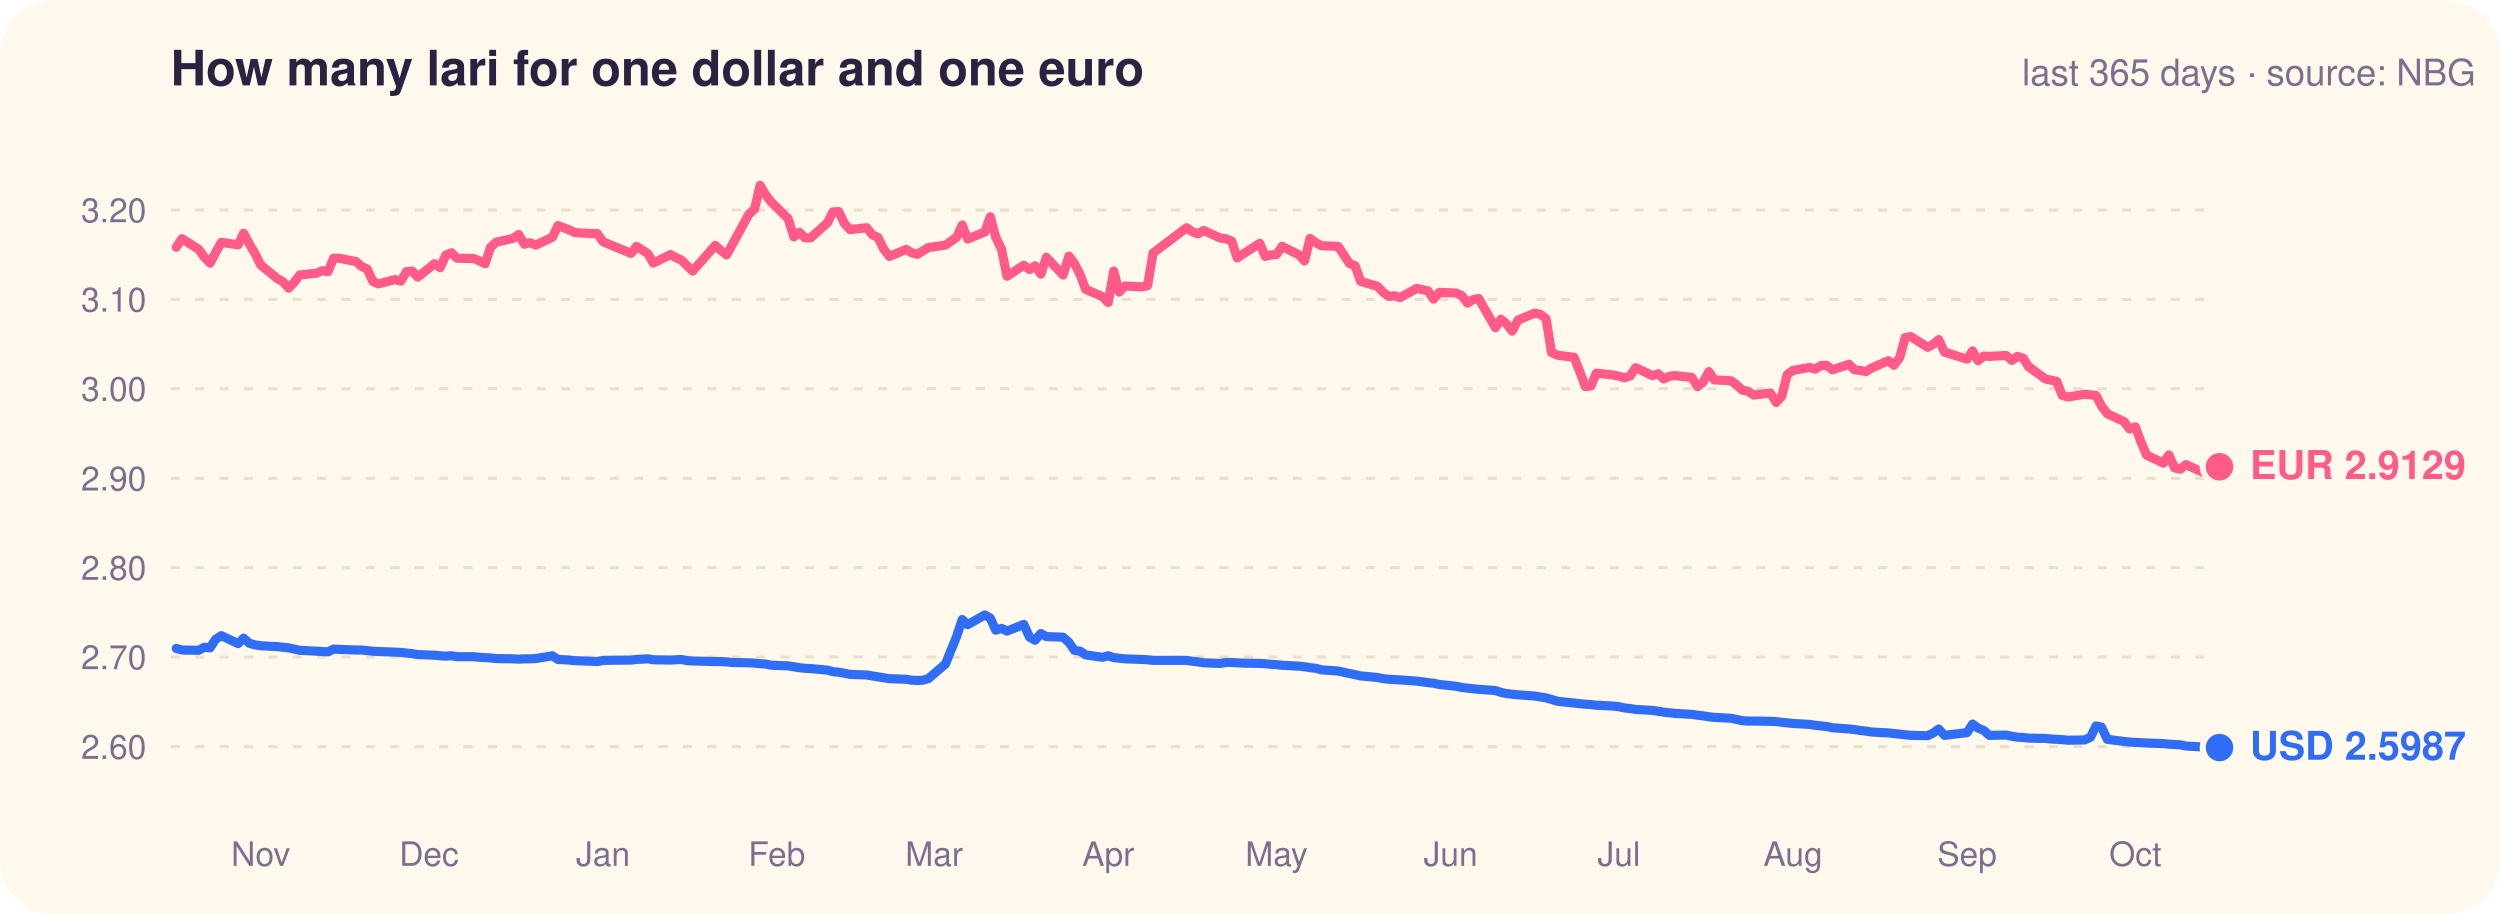
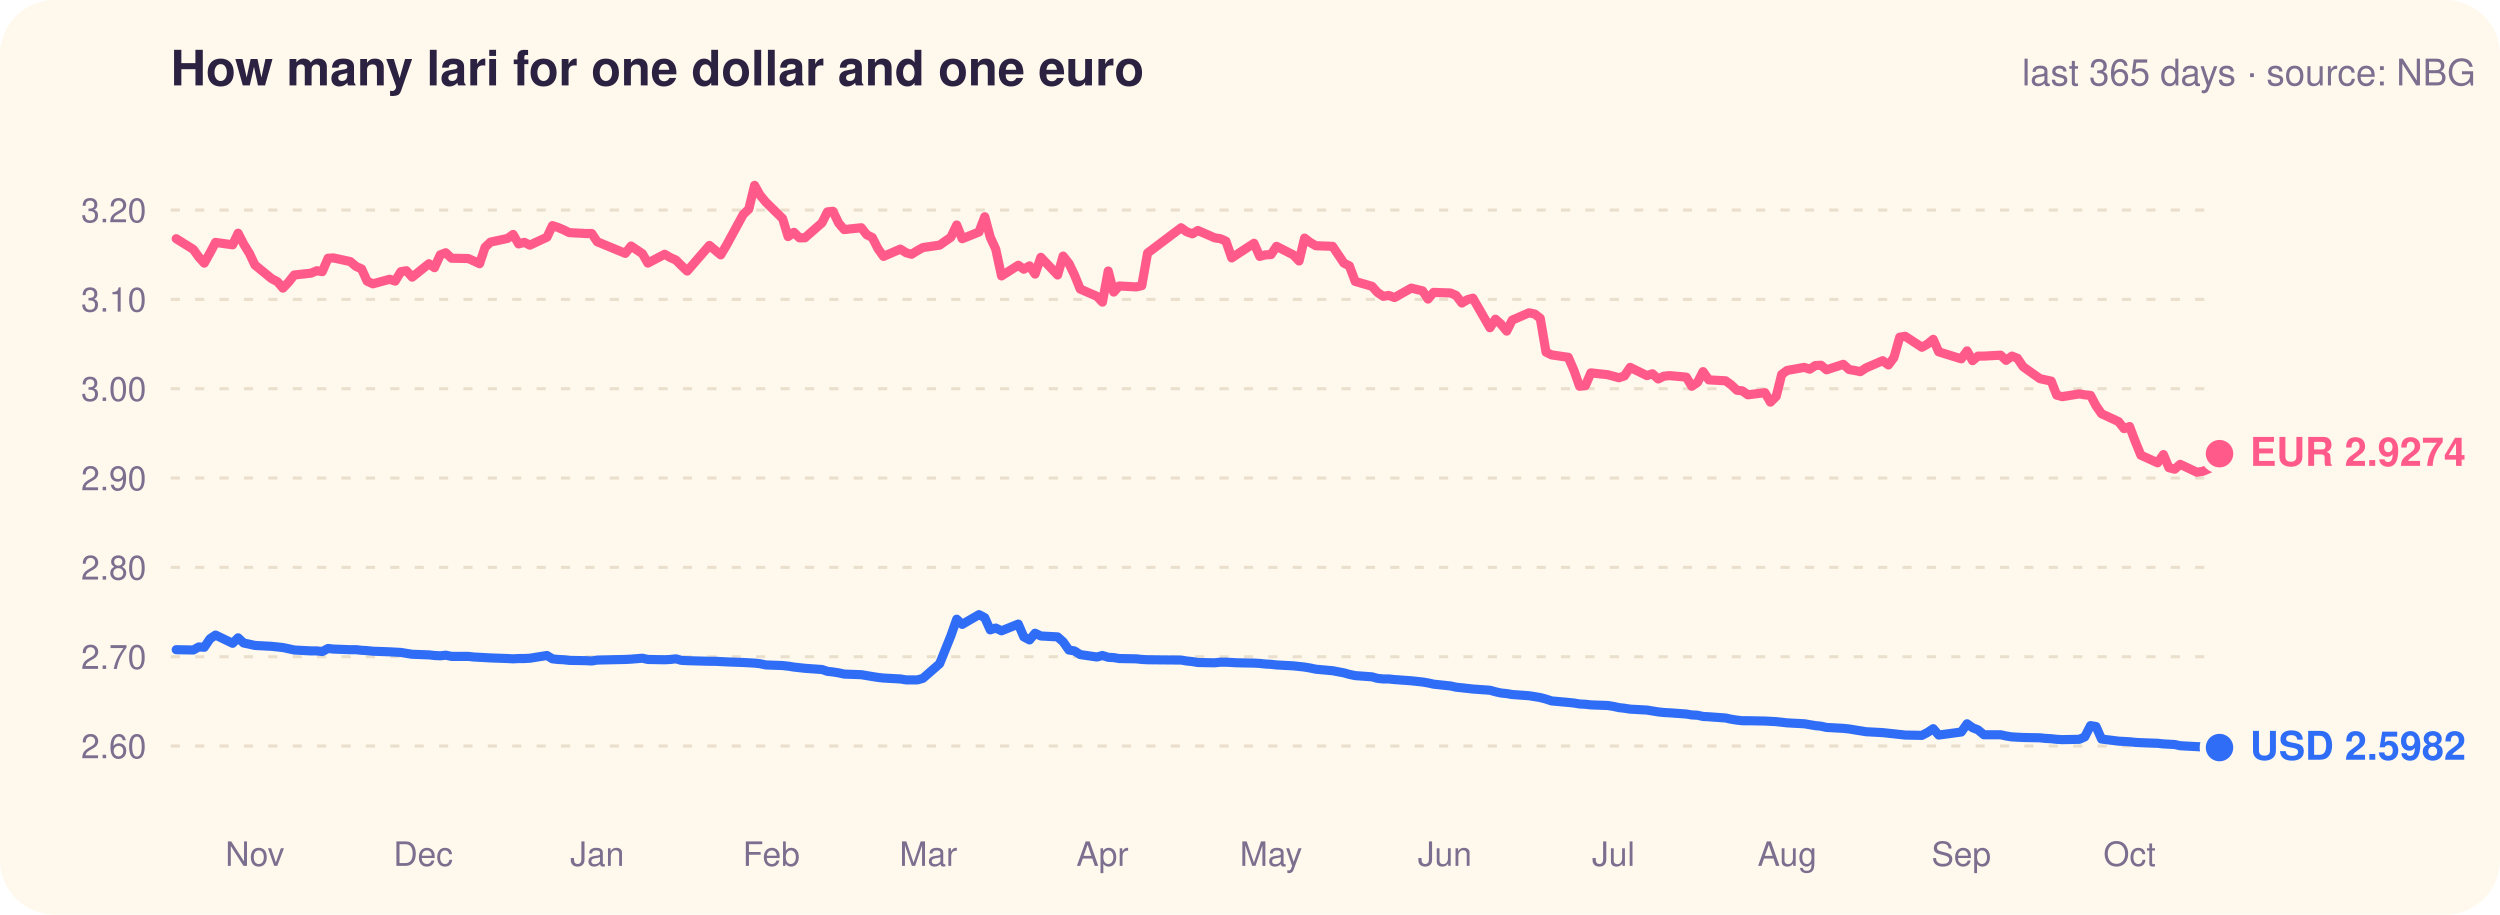
<svg xmlns="http://www.w3.org/2000/svg" viewBox="0 0 820 300" font-family="Segoe UI, Helvetica, Arial, sans-serif">
  <rect width="820" height="300" rx="18" fill="#fff8ec" />
  <text x="56" y="28" font-size="16" font-weight="700" fill="#2b2140">How many lari for one dollar and one euro</text>
  <text x="812" y="28" font-size="12" fill="#7a6f8f" text-anchor="end">last 365 days · source: NBG</text>
-   <line x1="56" x2="728" y1="244.9" y2="244.9" stroke="#eadfcc" stroke-dasharray="3 5" />
-   <text x="48" y="248.9" font-size="11" fill="#7a6f8f" text-anchor="end">2.60</text>
-   <line x1="56" x2="728" y1="215.5" y2="215.5" stroke="#eadfcc" stroke-dasharray="3 5" />
-   <text x="48" y="219.5" font-size="11" fill="#7a6f8f" text-anchor="end">2.70</text>
-   <line x1="56" x2="728" y1="186.2" y2="186.2" stroke="#eadfcc" stroke-dasharray="3 5" />
-   <text x="48" y="190.2" font-size="11" fill="#7a6f8f" text-anchor="end">2.80</text>
-   <line x1="56" x2="728" y1="156.9" y2="156.9" stroke="#eadfcc" stroke-dasharray="3 5" />
-   <text x="48" y="160.9" font-size="11" fill="#7a6f8f" text-anchor="end">2.90</text>
+   <line x1="56" x2="728" y1="244.7" y2="244.7" stroke="#eadfcc" stroke-dasharray="3 5" />
+   <text x="48" y="248.7" font-size="11" fill="#7a6f8f" text-anchor="end">2.60</text>
+   <line x1="56" x2="728" y1="215.4" y2="215.4" stroke="#eadfcc" stroke-dasharray="3 5" />
+   <text x="48" y="219.4" font-size="11" fill="#7a6f8f" text-anchor="end">2.70</text>
+   <line x1="56" x2="728" y1="186.1" y2="186.1" stroke="#eadfcc" stroke-dasharray="3 5" />
+   <text x="48" y="190.1" font-size="11" fill="#7a6f8f" text-anchor="end">2.80</text>
+   <line x1="56" x2="728" y1="156.8" y2="156.8" stroke="#eadfcc" stroke-dasharray="3 5" />
+   <text x="48" y="160.8" font-size="11" fill="#7a6f8f" text-anchor="end">2.90</text>
  <line x1="56" x2="728" y1="127.5" y2="127.5" stroke="#eadfcc" stroke-dasharray="3 5" />
  <text x="48" y="131.5" font-size="11" fill="#7a6f8f" text-anchor="end">3.00</text>
  <line x1="56" x2="728" y1="98.2" y2="98.2" stroke="#eadfcc" stroke-dasharray="3 5" />
  <text x="48" y="102.2" font-size="11" fill="#7a6f8f" text-anchor="end">3.10</text>
  <line x1="56" x2="728" y1="68.9" y2="68.9" stroke="#eadfcc" stroke-dasharray="3 5" />
  <text x="48" y="72.9" font-size="11" fill="#7a6f8f" text-anchor="end">3.20</text>
-   <text x="85.5" y="284" font-size="11" fill="#7a6f8f" text-anchor="middle">Nov</text>
-   <text x="140.7" y="284" font-size="11" fill="#7a6f8f" text-anchor="middle">Dec</text>
-   <text x="197.8" y="284" font-size="11" fill="#7a6f8f" text-anchor="middle">Jan</text>
-   <text x="254.8" y="284" font-size="11" fill="#7a6f8f" text-anchor="middle">Feb</text>
-   <text x="306.4" y="284" font-size="11" fill="#7a6f8f" text-anchor="middle">Mar</text>
-   <text x="363.5" y="284" font-size="11" fill="#7a6f8f" text-anchor="middle">Apr</text>
-   <text x="418.7" y="284" font-size="11" fill="#7a6f8f" text-anchor="middle">May</text>
-   <text x="475.8" y="284" font-size="11" fill="#7a6f8f" text-anchor="middle">Jun</text>
-   <text x="531.0" y="284" font-size="11" fill="#7a6f8f" text-anchor="middle">Jul</text>
-   <text x="588.1" y="284" font-size="11" fill="#7a6f8f" text-anchor="middle">Aug</text>
-   <text x="645.2" y="284" font-size="11" fill="#7a6f8f" text-anchor="middle">Sep</text>
-   <text x="700.4" y="284" font-size="11" fill="#7a6f8f" text-anchor="middle">Oct</text>
-   <path d="M57.8,212.7 L59.7,213.2 L65.2,213.3 L67.0,212.3 L68.9,212.5 L70.7,209.7 L72.6,208.5 L78.1,211.1 L79.9,209.3 L81.8,211.0 L83.6,211.5 L85.5,211.8 L91.0,212.1 L92.8,212.3 L94.7,212.5 L96.5,212.9 L98.3,213.3 L103.9,213.6 L105.7,213.7 L107.6,213.8 L109.4,212.9 L111.2,213.0 L116.8,213.2 L118.6,213.2 L120.4,213.4 L122.3,213.6 L124.1,213.7 L129.6,213.9 L131.5,214.0 L133.3,214.2 L135.2,214.4 L137.0,214.7 L142.5,214.9 L144.4,215.1 L146.2,215.2 L148.1,215.1 L149.9,215.4 L155.4,215.4 L157.3,215.6 L159.1,215.7 L160.9,215.8 L162.8,216.0 L168.3,216.1 L170.1,216.2 L172.0,216.1 L173.8,216.1 L175.7,216.0 L181.2,215.1 L183.0,216.3 L184.9,216.4 L186.7,216.5 L188.6,216.7 L194.1,216.9 L195.9,217.0 L197.8,216.6 L207.0,216.5 L208.8,216.3 L212.5,216.1 L214.3,216.4 L219.9,216.5 L221.7,216.4 L223.5,216.3 L225.4,216.7 L227.2,216.8 L234.6,217.0 L236.4,217.0 L238.3,217.1 L240.1,217.3 L245.6,217.4 L247.5,217.5 L249.3,217.7 L251.2,217.8 L253.0,218.2 L258.5,218.4 L260.4,218.7 L262.2,219.0 L264.0,219.2 L265.9,219.3 L271.4,219.8 L273.2,220.3 L275.1,220.5 L276.9,220.8 L278.8,221.2 L284.3,221.4 L286.1,221.7 L288.0,222.0 L289.8,222.3 L291.7,222.6 L297.2,222.8 L299.0,223.1 L300.9,223.2 L302.7,223.1 L304.5,222.6 L310.1,217.8 L313.8,208.7 L315.6,203.2 L317.4,204.9 L323.0,201.7 L324.8,202.7 L326.6,206.7 L328.5,206.1 L330.3,207.0 L335.8,204.8 L337.7,209.0 L339.5,210.0 L341.4,207.8 L343.2,208.8 L348.7,209.0 L350.6,210.7 L352.4,213.3 L354.3,213.6 L356.1,214.8 L361.6,215.6 L363.5,215.1 L365.3,215.7 L367.1,215.9 L369.0,216.1 L374.5,216.3 L376.4,216.4 L378.2,216.6 L389.2,216.6 L391.1,216.9 L392.9,217.1 L394.8,217.4 L400.3,217.6 L402.1,217.3 L404.0,217.3 L405.8,217.4 L407.6,217.5 L413.2,217.6 L415.0,217.7 L416.9,217.9 L418.7,218.0 L420.5,218.2 L426.1,218.5 L427.9,218.7 L429.7,219.0 L431.6,219.2 L433.4,219.7 L438.9,220.1 L442.6,220.9 L444.5,221.3 L446.3,221.7 L451.8,222.2 L453.7,222.6 L455.5,222.8 L457.4,222.9 L459.2,223.0 L464.7,223.4 L468.4,223.9 L470.2,224.1 L472.1,224.5 L477.6,225.1 L479.5,225.5 L481.3,225.7 L483.1,225.9 L485.0,226.1 L490.5,226.5 L492.3,227.1 L494.2,227.5 L496.0,227.7 L497.9,227.9 L503.4,228.3 L505.2,228.6 L507.1,228.9 L508.9,229.4 L510.8,230.0 L516.3,230.6 L518.1,230.8 L520.0,231.0 L521.8,231.1 L523.6,231.3 L529.2,231.6 L531.0,231.8 L532.8,232.2 L534.7,232.4 L536.5,232.7 L542.0,233.0 L543.9,233.3 L545.7,233.6 L547.6,233.8 L549.4,234.0 L554.9,234.3 L556.8,234.6 L558.6,234.8 L560.5,235.1 L562.3,235.3 L567.8,235.6 L569.7,236.0 L571.5,236.4 L573.3,236.5 L575.2,236.5 L580.7,236.6 L582.6,236.7 L584.4,236.9 L586.2,237.1 L588.1,237.3 L593.6,237.6 L595.4,237.9 L597.3,238.1 L599.1,238.3 L601.0,238.7 L606.5,239.1 L608.3,239.3 L610.2,239.6 L612.0,239.8 L613.9,240.1 L619.4,240.4 L621.2,240.6 L623.1,240.8 L624.9,241.0 L626.7,241.2 L632.3,241.3 L634.1,240.4 L635.9,239.1 L637.8,241.2 L645.2,240.3 L647.0,237.5 L648.8,238.8 L650.7,239.6 L652.5,241.2 L658.0,241.1 L659.9,241.5 L661.7,241.8 L663.6,241.9 L665.4,242.1 L670.9,242.2 L672.8,242.4 L674.6,242.5 L676.4,242.6 L678.3,242.8 L683.8,242.7 L685.7,241.8 L687.5,238.1 L689.3,238.5 L691.2,242.5 L696.7,243.2 L698.5,243.4 L700.4,243.5 L702.2,243.6 L704.1,243.7 L709.6,243.9 L711.4,244.1 L713.3,244.2 L715.1,244.3 L717.0,244.7 L722.5,245.0 L724.3,245.2 L728.0,245.2" fill="none" stroke="#2f6df6" stroke-width="3" stroke-linejoin="round" stroke-linecap="round" />
+   <text x="83.6" y="284" font-size="11" fill="#7a6f8f" text-anchor="middle">Nov</text>
+   <text x="138.8" y="284" font-size="11" fill="#7a6f8f" text-anchor="middle">Dec</text>
+   <text x="195.9" y="284" font-size="11" fill="#7a6f8f" text-anchor="middle">Jan</text>
+   <text x="253.0" y="284" font-size="11" fill="#7a6f8f" text-anchor="middle">Feb</text>
+   <text x="304.5" y="284" font-size="11" fill="#7a6f8f" text-anchor="middle">Mar</text>
+   <text x="361.6" y="284" font-size="11" fill="#7a6f8f" text-anchor="middle">Apr</text>
+   <text x="416.9" y="284" font-size="11" fill="#7a6f8f" text-anchor="middle">May</text>
+   <text x="473.9" y="284" font-size="11" fill="#7a6f8f" text-anchor="middle">Jun</text>
+   <text x="529.2" y="284" font-size="11" fill="#7a6f8f" text-anchor="middle">Jul</text>
+   <text x="586.2" y="284" font-size="11" fill="#7a6f8f" text-anchor="middle">Aug</text>
+   <text x="643.3" y="284" font-size="11" fill="#7a6f8f" text-anchor="middle">Sep</text>
+   <text x="698.5" y="284" font-size="11" fill="#7a6f8f" text-anchor="middle">Oct</text>
+   <path d="M57.8,213.1 L63.4,213.2 L65.2,212.2 L67.0,212.3 L68.9,209.5 L70.7,208.3 L76.3,211.0 L78.1,209.2 L79.9,210.9 L81.8,211.3 L83.6,211.7 L89.1,212.0 L91.0,212.2 L92.8,212.4 L94.7,212.8 L96.5,213.2 L102.0,213.5 L103.9,213.5 L105.7,213.7 L107.6,212.7 L109.4,212.9 L114.9,213.1 L116.8,213.1 L118.6,213.3 L120.4,213.4 L122.3,213.6 L127.8,213.8 L129.6,213.9 L131.5,214.0 L133.3,214.3 L135.2,214.6 L140.7,214.8 L142.5,215.0 L144.4,215.1 L146.2,214.9 L148.1,215.3 L153.6,215.3 L155.4,215.5 L157.3,215.6 L159.1,215.7 L160.9,215.8 L166.5,216.0 L168.3,216.1 L170.1,216.0 L172.0,216.0 L173.8,215.9 L179.4,215.0 L181.2,216.1 L183.0,216.3 L184.9,216.4 L186.7,216.6 L192.2,216.7 L194.1,216.8 L195.9,216.5 L205.1,216.3 L207.0,216.2 L210.7,215.9 L212.5,216.3 L218.0,216.4 L219.9,216.3 L221.7,216.1 L223.5,216.6 L225.4,216.7 L232.7,216.9 L234.6,216.9 L236.4,217.0 L238.3,217.1 L243.8,217.3 L245.6,217.4 L247.5,217.5 L249.3,217.7 L251.2,218.1 L256.7,218.3 L258.5,218.5 L260.4,218.8 L262.2,219.0 L264.0,219.2 L269.6,219.6 L271.4,220.2 L273.2,220.4 L275.1,220.7 L276.9,221.1 L282.5,221.3 L284.3,221.6 L286.1,221.9 L288.0,222.2 L289.8,222.4 L295.3,222.7 L297.2,223.0 L299.0,223.0 L300.9,223.0 L302.7,222.5 L308.2,217.7 L311.9,208.5 L313.8,203.1 L315.6,204.8 L321.1,201.6 L323.0,202.6 L324.8,206.6 L326.6,206.0 L328.5,206.9 L334.0,204.7 L335.8,208.9 L337.7,209.9 L339.5,207.7 L341.4,208.6 L346.9,208.9 L348.7,210.5 L350.6,213.2 L352.4,213.5 L354.3,214.7 L359.8,215.5 L361.6,215.0 L363.5,215.6 L365.3,215.7 L367.1,216.0 L372.7,216.1 L374.5,216.3 L376.4,216.4 L387.4,216.5 L389.2,216.8 L391.1,217.0 L392.9,217.3 L398.4,217.4 L400.3,217.2 L402.1,217.2 L404.0,217.3 L405.8,217.4 L411.3,217.5 L413.2,217.6 L415.0,217.8 L416.9,217.9 L418.7,218.1 L424.2,218.4 L426.1,218.6 L427.9,218.8 L429.7,219.1 L431.6,219.5 L437.1,220.0 L440.8,220.7 L442.6,221.2 L444.5,221.6 L450.0,222.0 L451.8,222.5 L453.7,222.7 L455.5,222.7 L457.4,222.9 L462.9,223.3 L466.6,223.7 L468.4,224.0 L470.2,224.4 L475.8,225.0 L477.6,225.4 L479.5,225.6 L481.3,225.8 L483.1,226.0 L488.7,226.4 L490.5,226.9 L492.3,227.3 L494.2,227.5 L496.0,227.8 L501.5,228.2 L503.4,228.5 L505.2,228.8 L507.1,229.3 L508.9,229.9 L514.4,230.4 L516.3,230.6 L518.1,230.9 L520.0,231.0 L521.8,231.2 L527.3,231.4 L529.2,231.7 L531.0,232.1 L532.8,232.3 L534.7,232.6 L540.2,232.9 L542.0,233.2 L543.9,233.5 L545.7,233.7 L547.6,233.8 L553.1,234.2 L554.9,234.5 L556.8,234.6 L558.6,235.0 L560.5,235.1 L566.0,235.5 L567.8,235.9 L569.7,236.2 L571.5,236.4 L573.3,236.4 L578.9,236.5 L580.7,236.6 L582.6,236.7 L584.4,236.9 L586.2,237.1 L591.8,237.4 L593.6,237.7 L595.4,238.0 L597.3,238.2 L599.1,238.6 L604.6,238.9 L606.5,239.1 L608.3,239.4 L610.2,239.7 L612.0,240.0 L617.5,240.3 L619.4,240.5 L621.2,240.7 L623.1,240.9 L624.9,241.1 L630.4,241.2 L632.3,240.2 L634.1,239.0 L635.9,241.1 L643.3,240.1 L645.2,237.4 L647.0,238.7 L648.8,239.4 L650.7,241.0 L656.2,241.0 L658.0,241.4 L659.9,241.7 L661.7,241.8 L663.6,241.9 L669.1,242.0 L670.9,242.2 L672.8,242.3 L674.6,242.5 L676.4,242.6 L682.0,242.5 L683.8,241.7 L685.7,238.0 L687.5,238.3 L689.3,242.4 L694.9,243.1 L696.7,243.2 L698.5,243.3 L700.4,243.5 L702.2,243.6 L707.7,243.8 L709.6,244.0 L711.4,244.1 L713.3,244.2 L715.1,244.6 L720.6,244.9 L722.5,245.0 L726.2,245.1 L728.0,245.2" fill="none" stroke="#2f6df6" stroke-width="3" stroke-linejoin="round" stroke-linecap="round" />
  <circle cx="728.0" cy="245.2" r="5.5" fill="#2f6df6" stroke="#fff8ec" stroke-width="2" />
-   <text x="738.0" y="249.2" font-size="13" font-weight="700" fill="#2f6df6">USD 2.5987</text>
-   <path d="M57.8,81.1 L59.7,78.3 L65.2,81.8 L67.0,84.3 L68.9,86.3 L70.7,82.9 L72.6,79.5 L78.1,80.3 L79.9,76.5 L81.8,80.0 L83.6,83.1 L85.5,86.9 L91.0,91.4 L92.8,92.4 L94.7,94.5 L96.5,92.6 L98.3,90.2 L103.9,89.6 L105.7,88.8 L107.6,89.1 L109.4,84.7 L111.2,84.7 L116.8,85.8 L118.6,87.4 L120.4,88.2 L122.3,92.3 L124.1,93.1 L129.6,91.7 L131.5,92.2 L133.3,89.1 L135.2,88.9 L137.0,90.9 L142.5,86.5 L144.4,87.8 L146.2,83.7 L148.1,82.9 L149.9,84.7 L155.4,84.8 L157.3,85.6 L159.1,86.5 L160.9,81.1 L162.8,79.4 L168.3,78.2 L170.1,76.9 L172.0,80.1 L173.8,79.6 L175.7,80.4 L181.2,77.8 L183.0,74.0 L184.9,74.7 L186.7,75.4 L188.6,76.3 L194.1,76.6 L195.9,76.6 L197.8,79.3 L207.0,83.1 L208.8,80.8 L212.5,83.2 L214.3,86.3 L219.9,83.5 L221.7,84.5 L223.5,85.3 L225.4,87.2 L227.2,88.9 L234.6,80.5 L236.4,82.1 L238.3,83.6 L240.1,80.4 L245.6,70.3 L247.5,68.6 L249.3,60.8 L251.2,64.0 L253.0,66.3 L258.5,71.7 L260.4,77.7 L262.2,76.2 L264.0,78.0 L265.9,78.0 L271.4,73.1 L273.2,69.5 L275.1,69.4 L276.9,73.2 L278.8,75.3 L284.3,74.7 L286.1,77.0 L288.0,77.9 L289.8,81.6 L291.7,84.1 L297.2,81.8 L299.0,82.9 L300.9,83.4 L302.7,82.3 L304.5,81.2 L310.1,80.4 L313.8,77.8 L315.6,73.8 L317.4,78.4 L323.0,76.1 L324.8,71.1 L326.6,77.8 L328.5,81.7 L330.3,90.6 L335.8,87.0 L337.7,88.4 L339.5,87.2 L341.4,89.9 L343.2,84.4 L348.7,90.2 L350.6,84.0 L352.4,86.4 L354.3,90.1 L356.1,94.9 L361.6,97.3 L363.5,99.2 L365.3,88.9 L367.1,95.8 L369.0,93.8 L374.5,94.1 L376.4,93.7 L378.2,83.0 L389.2,74.7 L391.1,76.0 L392.9,76.7 L394.8,75.6 L400.3,78.1 L402.1,78.3 L404.0,79.1 L405.8,84.6 L407.6,83.4 L413.2,79.8 L415.0,84.1 L416.9,83.6 L418.7,83.5 L420.5,80.8 L426.1,83.6 L427.9,85.6 L429.7,78.2 L431.6,79.6 L433.4,80.6 L438.9,80.8 L442.6,86.4 L444.5,87.2 L446.3,92.3 L451.8,93.9 L453.7,95.9 L455.5,97.2 L457.4,97.0 L459.2,97.6 L464.7,94.6 L468.4,95.4 L470.2,98.1 L472.1,95.9 L477.6,96.1 L479.5,97.0 L481.3,99.4 L483.1,98.3 L485.0,97.9 L490.5,107.5 L492.3,104.7 L494.2,106.3 L496.0,108.6 L497.9,105.0 L503.4,102.7 L505.2,103.1 L507.1,104.5 L508.9,115.6 L510.8,116.5 L516.3,117.2 L518.1,121.7 L520.0,126.8 L521.8,126.6 L523.6,122.4 L529.2,123.0 L531.0,123.4 L532.8,123.9 L534.7,123.3 L536.5,120.6 L542.0,123.2 L543.9,122.6 L545.7,124.3 L547.6,123.4 L549.4,123.2 L554.9,123.8 L556.8,126.8 L558.6,125.4 L560.5,121.9 L562.3,124.6 L567.8,124.9 L569.7,126.3 L571.5,128.0 L573.3,128.3 L575.2,129.6 L580.7,128.9 L582.6,132.0 L584.4,130.0 L586.2,122.9 L588.1,121.5 L593.6,120.5 L595.4,121.1 L597.3,119.9 L599.1,119.8 L601.0,121.3 L606.5,119.5 L608.3,121.3 L610.2,121.5 L612.0,121.9 L613.9,120.7 L619.4,118.3 L621.2,119.8 L623.1,117.3 L624.9,110.7 L626.7,110.4 L632.3,113.9 L634.1,112.9 L635.9,111.4 L637.8,115.5 L645.2,117.8 L647.0,115.1 L648.8,118.3 L650.7,116.8 L652.5,116.9 L658.0,116.6 L659.9,118.2 L661.7,116.9 L663.6,117.5 L665.4,120.3 L670.9,124.3 L672.8,124.7 L674.6,125.1 L676.4,129.7 L678.3,130.2 L683.8,129.3 L685.7,129.5 L687.5,129.7 L689.3,133.2 L691.2,135.7 L696.7,138.3 L698.5,140.7 L700.4,140.0 L702.2,144.9 L704.1,149.3 L709.6,151.9 L711.4,149.2 L713.3,153.5 L715.1,153.9 L717.0,152.4 L722.5,154.9 L724.3,154.7 L728.0,153.1" fill="none" stroke="#ff5a8a" stroke-width="3" stroke-linejoin="round" stroke-linecap="round" />
-   <circle cx="728.0" cy="153.1" r="5.5" fill="#ff5a8a" stroke="#fff8ec" stroke-width="2" />
-   <text x="738.0" y="157.1" font-size="13" font-weight="700" fill="#ff5a8a">EUR 2.9129</text>
+   <text x="738.0" y="249.2" font-size="13" font-weight="700" fill="#2f6df6">USD 2.5982</text>
+   <path d="M57.8,78.3 L63.4,81.8 L65.2,84.3 L67.0,86.3 L68.9,82.9 L70.7,79.5 L76.3,80.3 L78.1,76.5 L79.9,80.0 L81.8,83.1 L83.6,86.9 L89.1,91.4 L91.0,92.4 L92.8,94.5 L94.7,92.5 L96.5,90.2 L102.0,89.6 L103.9,88.8 L105.7,89.1 L107.6,84.7 L109.4,84.6 L114.9,85.8 L116.8,87.4 L118.6,88.2 L120.4,92.2 L122.3,93.1 L127.8,91.6 L129.6,92.2 L131.5,89.1 L133.3,88.8 L135.2,90.9 L140.7,86.5 L142.5,87.8 L144.4,83.6 L146.2,82.9 L148.1,84.7 L153.6,84.8 L155.4,85.6 L157.3,86.5 L159.1,81.1 L160.9,79.4 L166.5,78.2 L168.3,76.9 L170.1,80.0 L172.0,79.5 L173.8,80.4 L179.4,77.8 L181.2,74.0 L183.0,74.6 L184.9,75.4 L186.7,76.3 L192.2,76.6 L194.1,76.6 L195.9,79.3 L205.1,83.1 L207.0,80.7 L210.7,83.2 L212.5,86.3 L218.0,83.4 L219.9,84.5 L221.7,85.3 L223.5,87.1 L225.4,88.9 L232.7,80.5 L234.6,82.1 L236.4,83.6 L238.3,80.4 L243.8,70.3 L245.6,68.6 L247.5,60.8 L249.3,64.0 L251.2,66.3 L256.7,71.7 L258.5,77.6 L260.4,76.2 L262.2,78.0 L264.0,78.0 L269.6,73.1 L271.4,69.5 L273.2,69.3 L275.1,73.2 L276.9,75.3 L282.5,74.7 L284.3,77.0 L286.1,77.9 L288.0,81.6 L289.8,84.1 L295.3,81.7 L297.2,82.9 L299.0,83.4 L300.9,82.2 L302.7,81.2 L308.2,80.4 L311.9,77.8 L313.8,73.8 L315.6,78.3 L321.1,76.1 L323.0,71.1 L324.8,77.8 L326.6,81.7 L328.5,90.5 L334.0,87.0 L335.8,88.3 L337.7,87.2 L339.5,89.9 L341.4,84.4 L346.9,90.2 L348.7,84.0 L350.6,86.4 L352.4,90.1 L354.3,94.8 L359.8,97.2 L361.6,99.1 L363.5,88.9 L365.3,95.8 L367.1,93.8 L372.7,94.1 L374.5,93.7 L376.4,83.0 L387.4,74.7 L389.2,76.0 L391.1,76.7 L392.9,75.6 L398.4,78.0 L400.3,78.3 L402.1,79.1 L404.0,84.6 L405.8,83.4 L411.3,79.8 L413.2,84.1 L415.0,83.6 L416.9,83.5 L418.7,80.8 L424.2,83.6 L426.1,85.6 L427.9,78.1 L429.7,79.5 L431.6,80.6 L437.1,80.8 L440.8,86.3 L442.6,87.2 L444.5,92.3 L450.0,93.9 L451.8,95.9 L453.7,97.2 L455.5,96.9 L457.4,97.6 L462.9,94.5 L466.6,95.4 L468.4,98.1 L470.2,95.9 L475.8,96.1 L477.6,96.9 L479.5,99.4 L481.3,98.3 L483.1,97.8 L488.7,107.5 L490.5,104.7 L492.3,106.3 L494.2,108.6 L496.0,105.0 L501.5,102.6 L503.4,103.0 L505.2,104.4 L507.1,115.5 L508.9,116.4 L514.4,117.2 L516.3,121.6 L518.1,126.7 L520.0,126.5 L521.8,122.3 L527.3,122.9 L529.2,123.4 L531.0,123.9 L532.8,123.3 L534.7,120.5 L540.2,123.2 L542.0,122.6 L543.9,124.3 L545.7,123.4 L547.6,123.2 L553.1,123.7 L554.9,126.7 L556.8,125.4 L558.6,121.9 L560.5,124.6 L566.0,124.9 L567.8,126.2 L569.7,128.0 L571.5,128.2 L573.3,129.5 L578.9,128.8 L580.7,131.9 L582.6,130.0 L584.4,122.8 L586.2,121.5 L591.8,120.5 L593.6,121.1 L595.4,119.9 L597.3,119.8 L599.1,121.3 L604.6,119.5 L606.5,121.2 L608.3,121.5 L610.2,121.9 L612.0,120.7 L617.5,118.3 L619.4,119.7 L621.2,117.3 L623.1,110.6 L624.9,110.3 L630.4,113.9 L632.3,112.8 L634.1,111.3 L635.9,115.4 L643.3,117.7 L645.2,115.1 L647.0,118.3 L648.8,116.8 L650.7,116.8 L656.2,116.5 L658.0,118.2 L659.9,116.8 L661.7,117.5 L663.6,120.3 L669.1,124.2 L670.9,124.6 L672.8,125.0 L674.6,129.6 L676.4,130.1 L682.0,129.2 L683.8,129.5 L685.7,129.7 L687.5,133.1 L689.3,135.7 L694.9,138.3 L696.7,140.6 L698.5,139.9 L700.4,144.9 L702.2,149.3 L707.7,151.8 L709.6,149.1 L711.4,153.4 L713.3,153.9 L715.1,152.3 L720.6,154.9 L722.5,154.6 L726.2,153.0 L728.0,148.8" fill="none" stroke="#ff5a8a" stroke-width="3" stroke-linejoin="round" stroke-linecap="round" />
+   <circle cx="728.0" cy="148.8" r="5.5" fill="#ff5a8a" stroke="#fff8ec" stroke-width="2" />
+   <text x="738.0" y="152.8" font-size="13" font-weight="700" fill="#ff5a8a">EUR 2.9274</text>
</svg>
